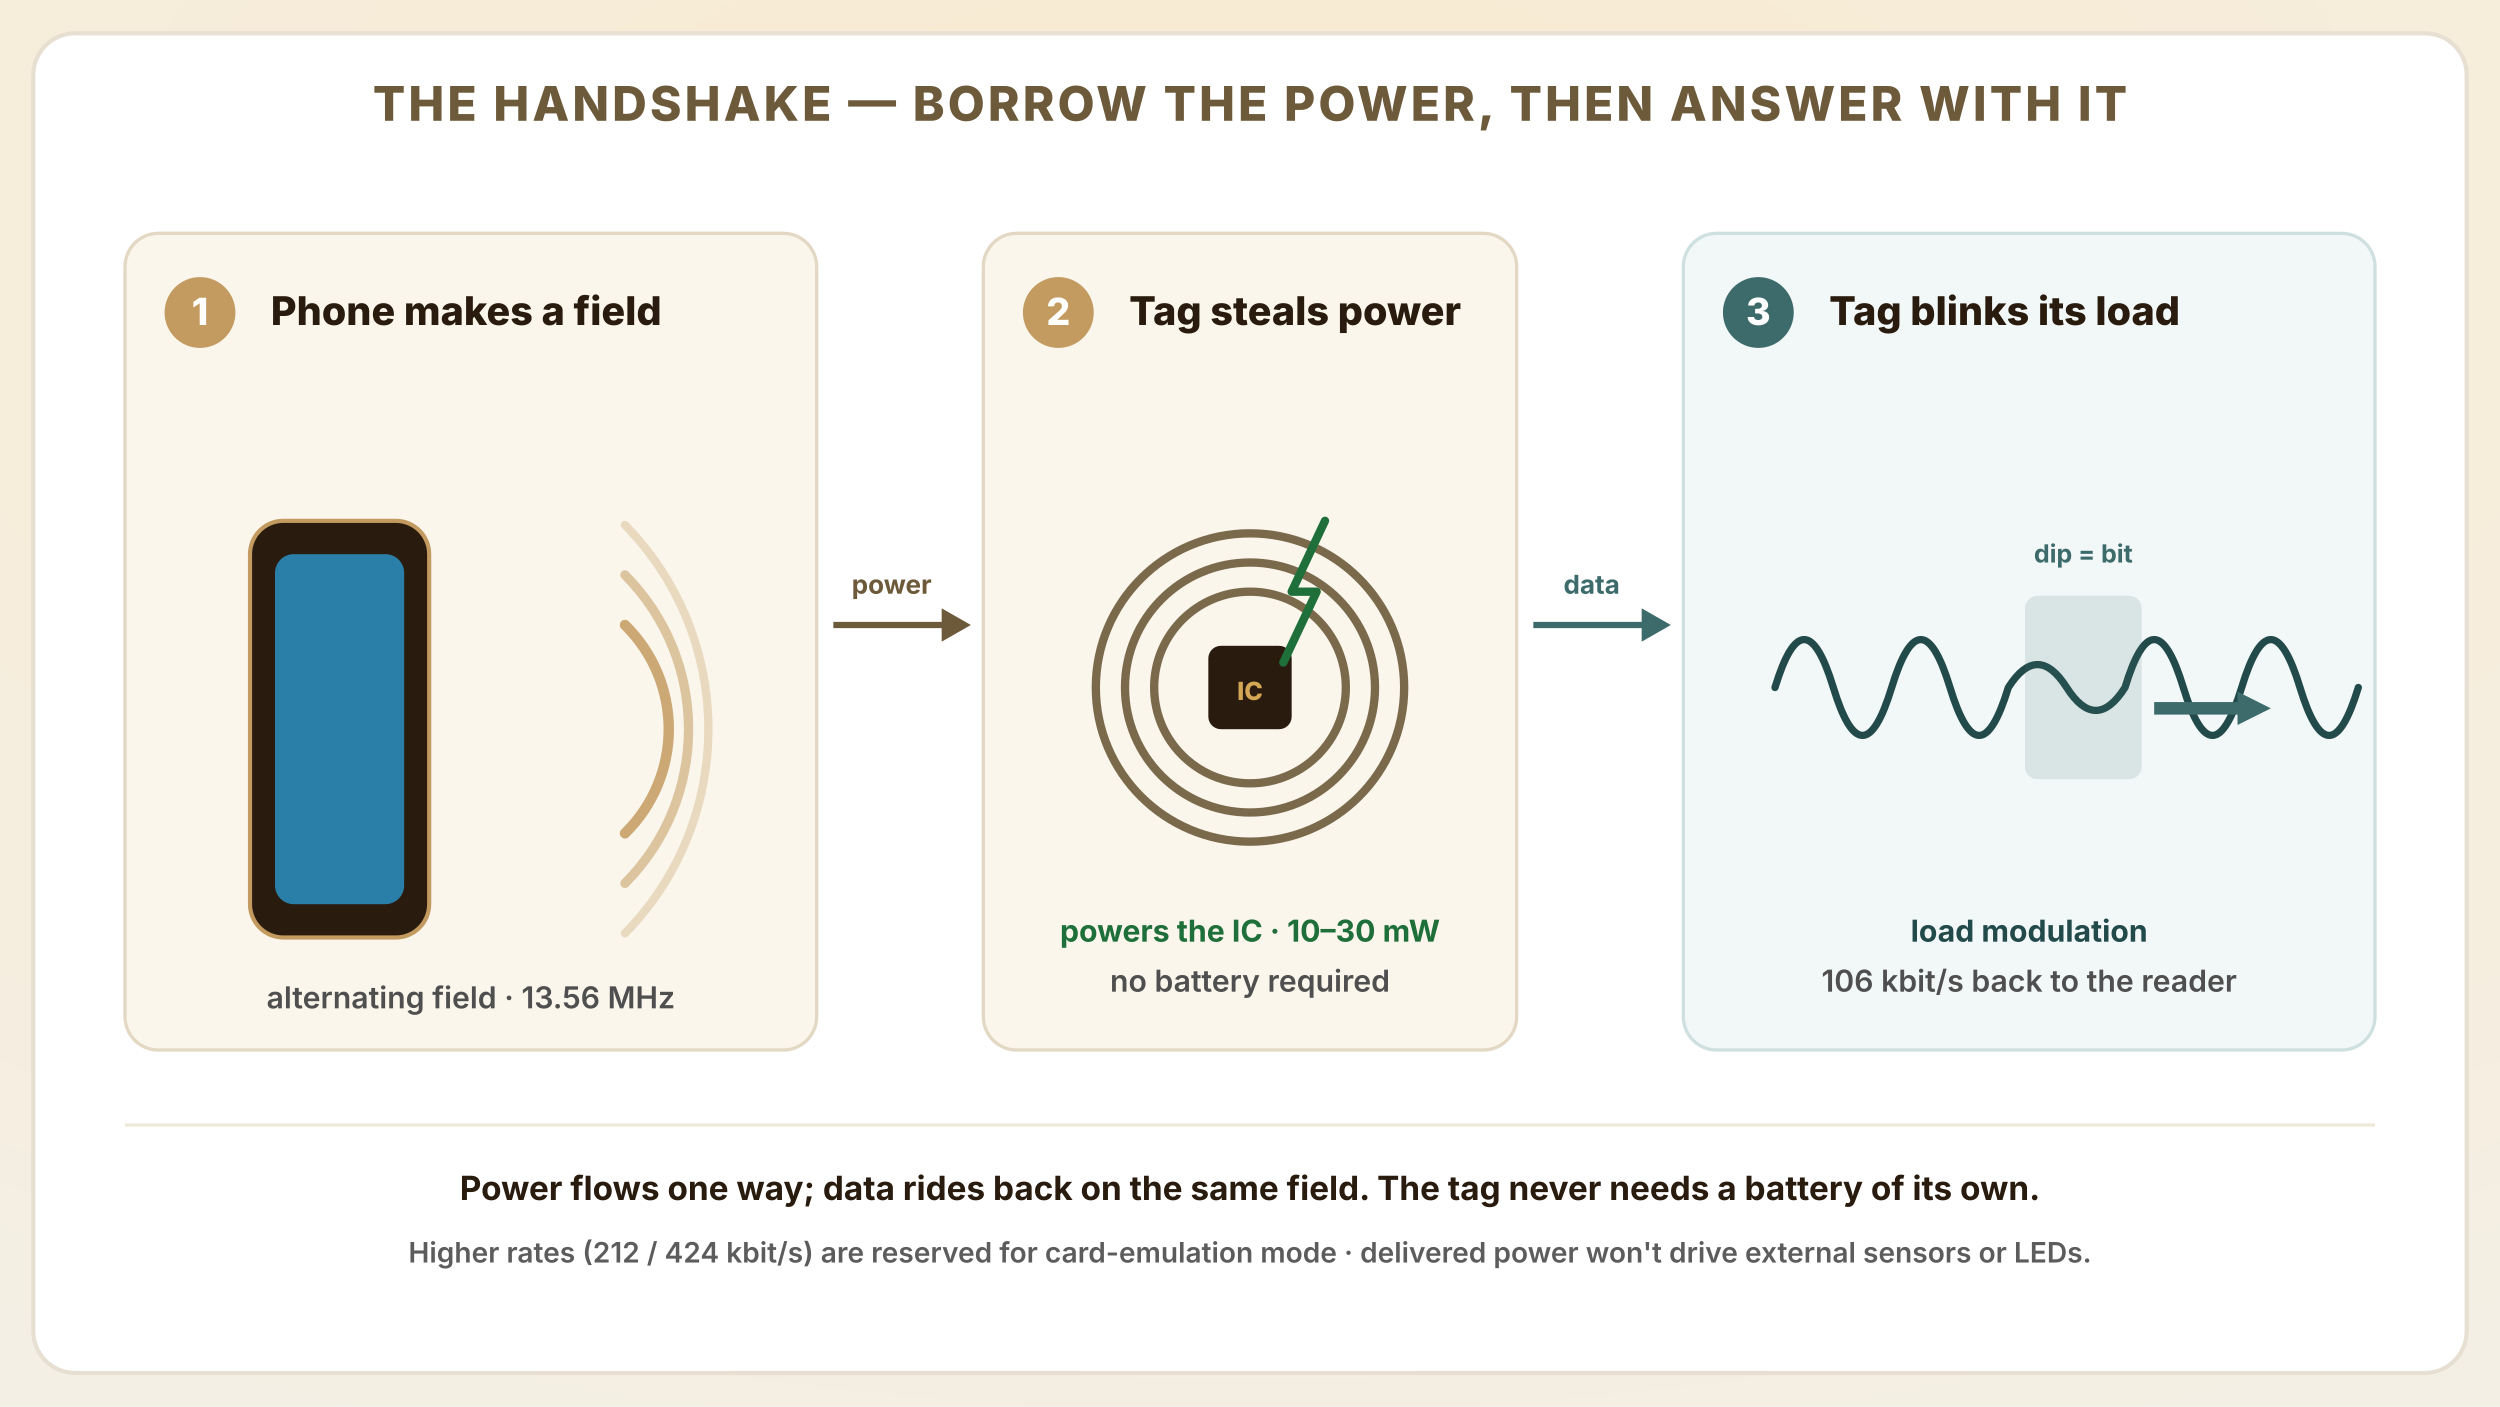
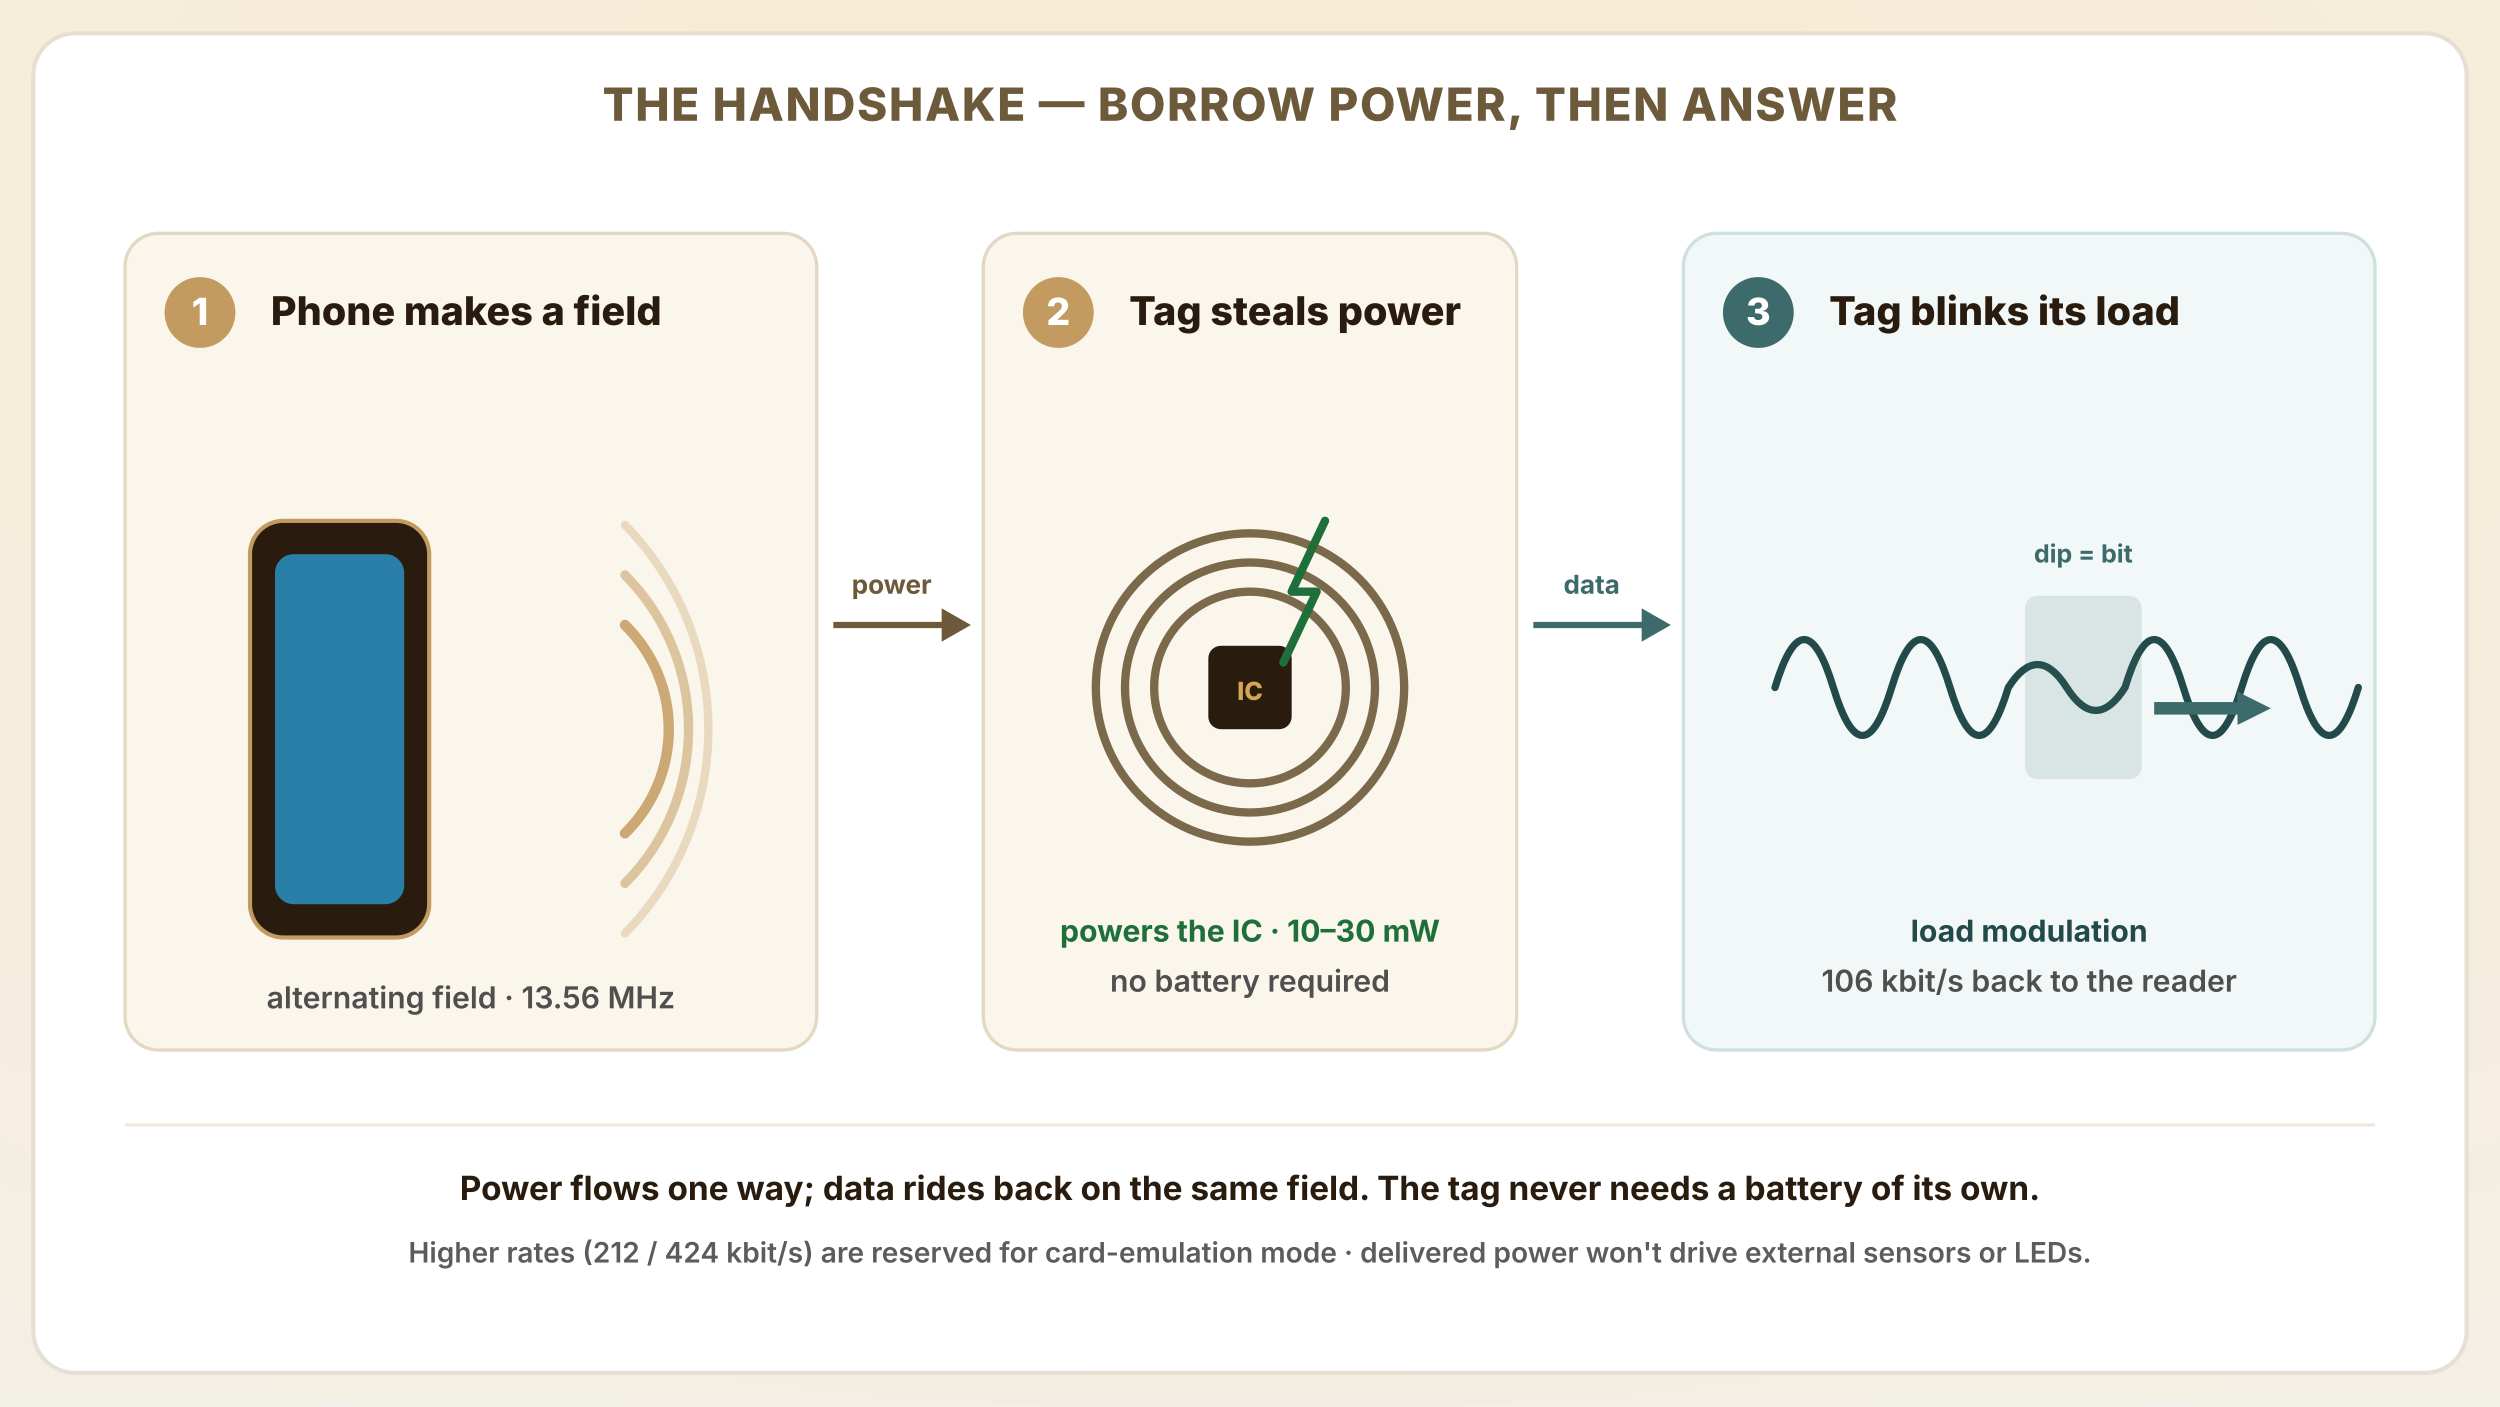
<svg xmlns="http://www.w3.org/2000/svg" viewBox="0 0 1200 675" role="img" aria-labelledby="t d" font-family="Inter, -apple-system, BlinkMacSystemFont, 'Segoe UI', Roboto, sans-serif">
  <defs>
    <radialGradient id="bg" cx="50%" cy="18%" r="92%">
      <stop offset="0%" stop-color="#f8ead0" />
      <stop offset="100%" stop-color="#f4efe4" />
    </radialGradient>
  </defs>
  <rect width="1200" height="675" fill="url(#bg)" />
  <rect x="16" y="16" width="1168" height="643" rx="20" fill="#ffffff" stroke="#e6dfd2" stroke-width="2" />
-   <text x="600" y="58" text-anchor="middle" font-size="23" font-weight="800" letter-spacing="1.5" fill="#6d5a3a">THE HANDSHAKE — BORROW THE POWER, THEN ANSWER WITH IT</text>
+   <text x="600" y="58" text-anchor="middle" font-size="22" font-weight="800" letter-spacing="0.8" fill="#6d5a3a">THE HANDSHAKE — BORROW POWER, THEN ANSWER</text>
  <rect x="60" y="112" width="332" height="392" rx="16" fill="#faf6ec" stroke="#e3d8c4" stroke-width="1.6" />
  <circle cx="96" cy="150" r="17" fill="#c39a5f" />
  <text x="96" y="156" text-anchor="middle" font-size="18" font-weight="800" fill="#ffffff">1</text>
  <text x="130" y="156" font-size="19" font-weight="800" fill="#291c0e">Phone makes a field</text>
  <g fill="none" stroke="#c39a5f" stroke-linecap="round">
    <path d="M300 300 A70 70 0 0 1 300 400" stroke-width="5" opacity="0.85" />
    <path d="M300 276 A105 105 0 0 1 300 424" stroke-width="4.5" opacity="0.55" />
    <path d="M300 252 A140 140 0 0 1 300 448" stroke-width="4" opacity="0.32" />
  </g>
  <rect x="120" y="250" width="86" height="200" rx="16" fill="#291c0e" stroke="#c39a5f" stroke-width="2" />
  <rect x="132" y="266" width="62" height="168" rx="9" fill="#2a91c4" opacity="0.85" />
  <text x="226" y="484" text-anchor="middle" font-size="14.5" font-weight="600" fill="#4f4f4f">alternating field · 13.56 MHz</text>
  <path d="M400 300 h56" stroke="#6d5a3a" stroke-width="3" fill="none" />
  <path d="M452 292 l14 8 -14 8" fill="#6d5a3a" />
  <text x="428" y="285" text-anchor="middle" font-size="12.5" font-weight="700" fill="#6d5a3a">power</text>
  <rect x="472" y="112" width="256" height="392" rx="16" fill="#faf6ec" stroke="#e3d8c4" stroke-width="1.6" />
  <circle cx="508" cy="150" r="17" fill="#c39a5f" />
  <text x="508" y="156" text-anchor="middle" font-size="18" font-weight="800" fill="#ffffff">2</text>
  <text x="542" y="156" font-size="19" font-weight="800" fill="#291c0e">Tag steals power</text>
  <g fill="none" stroke="#6d5a3a" stroke-width="4" opacity="0.9">
    <circle cx="600" cy="330" r="74" />
    <circle cx="600" cy="330" r="60" />
    <circle cx="600" cy="330" r="46" />
  </g>
  <rect x="580" y="310" width="40" height="40" rx="6" fill="#291c0e" />
  <text x="600" y="336" text-anchor="middle" font-size="12" font-weight="800" fill="#d4a755">IC</text>
  <path d="M636 250 l-16 34 12 0 -16 34" fill="none" stroke="#1f6f3a" stroke-width="4" stroke-linejoin="round" stroke-linecap="round" />
  <text x="600" y="452" text-anchor="middle" font-size="14.5" font-weight="700" fill="#1f6f3a">powers the IC · 10–30 mW</text>
  <text x="600" y="476" text-anchor="middle" font-size="14.5" font-weight="600" fill="#4f4f4f">no battery required</text>
  <path d="M736 300 h56" stroke="#3d6b6b" stroke-width="3" fill="none" />
  <path d="M788 292 l14 8 -14 8" fill="#3d6b6b" />
  <text x="764" y="285" text-anchor="middle" font-size="12.5" font-weight="700" fill="#3d6b6b">data</text>
  <rect x="808" y="112" width="332" height="392" rx="16" fill="#f2f7f7" stroke="#cfe0e0" stroke-width="1.6" />
  <circle cx="844" cy="150" r="17" fill="#3d6b6b" />
  <text x="844" y="156" text-anchor="middle" font-size="18" font-weight="800" fill="#ffffff">3</text>
  <text x="878" y="156" font-size="19" font-weight="800" fill="#291c0e">Tag blinks its load</text>
  <path d="M852 330 q14 -46 28 0 q14 46 28 0 q14 -46 28 0 q14 46 28 0 q14 -22 28 0 q14 22 28 0 q14 -46 28 0 q14 46 28 0 q14 -46 28 0 q14 46 28 0" fill="none" stroke="#234a4a" stroke-width="3.5" stroke-linecap="round" />
  <rect x="972" y="286" width="56" height="88" rx="6" fill="#3d6b6b" opacity="0.14" />
  <text x="1000" y="270" text-anchor="middle" font-size="12" font-weight="700" fill="#3d6b6b">dip = bit</text>
  <path d="M1090 340 l-16 -8 0 5 -40 0 0 6 40 0 0 5 z" fill="#3d6b6b" />
  <text x="974" y="452" text-anchor="middle" font-size="14.5" font-weight="700" fill="#234a4a">load modulation</text>
  <text x="974" y="476" text-anchor="middle" font-size="14.5" font-weight="600" fill="#4f4f4f">106 kbit/s back to the reader</text>
  <line x1="60" y1="540" x2="1140" y2="540" stroke="#efe7d8" stroke-width="1.5" />
  <text x="600" y="576" text-anchor="middle" font-size="16" font-weight="700" fill="#291c0e">Power flows one way; data rides back on the same field. The tag never needs a battery of its own.</text>
  <text x="600" y="606" text-anchor="middle" font-size="13.5" font-weight="600" fill="#5c5c5c">Higher rates (212 / 424 kbit/s) are reserved for card-emulation mode · delivered power won't drive external sensors or LEDs.</text>
</svg>
